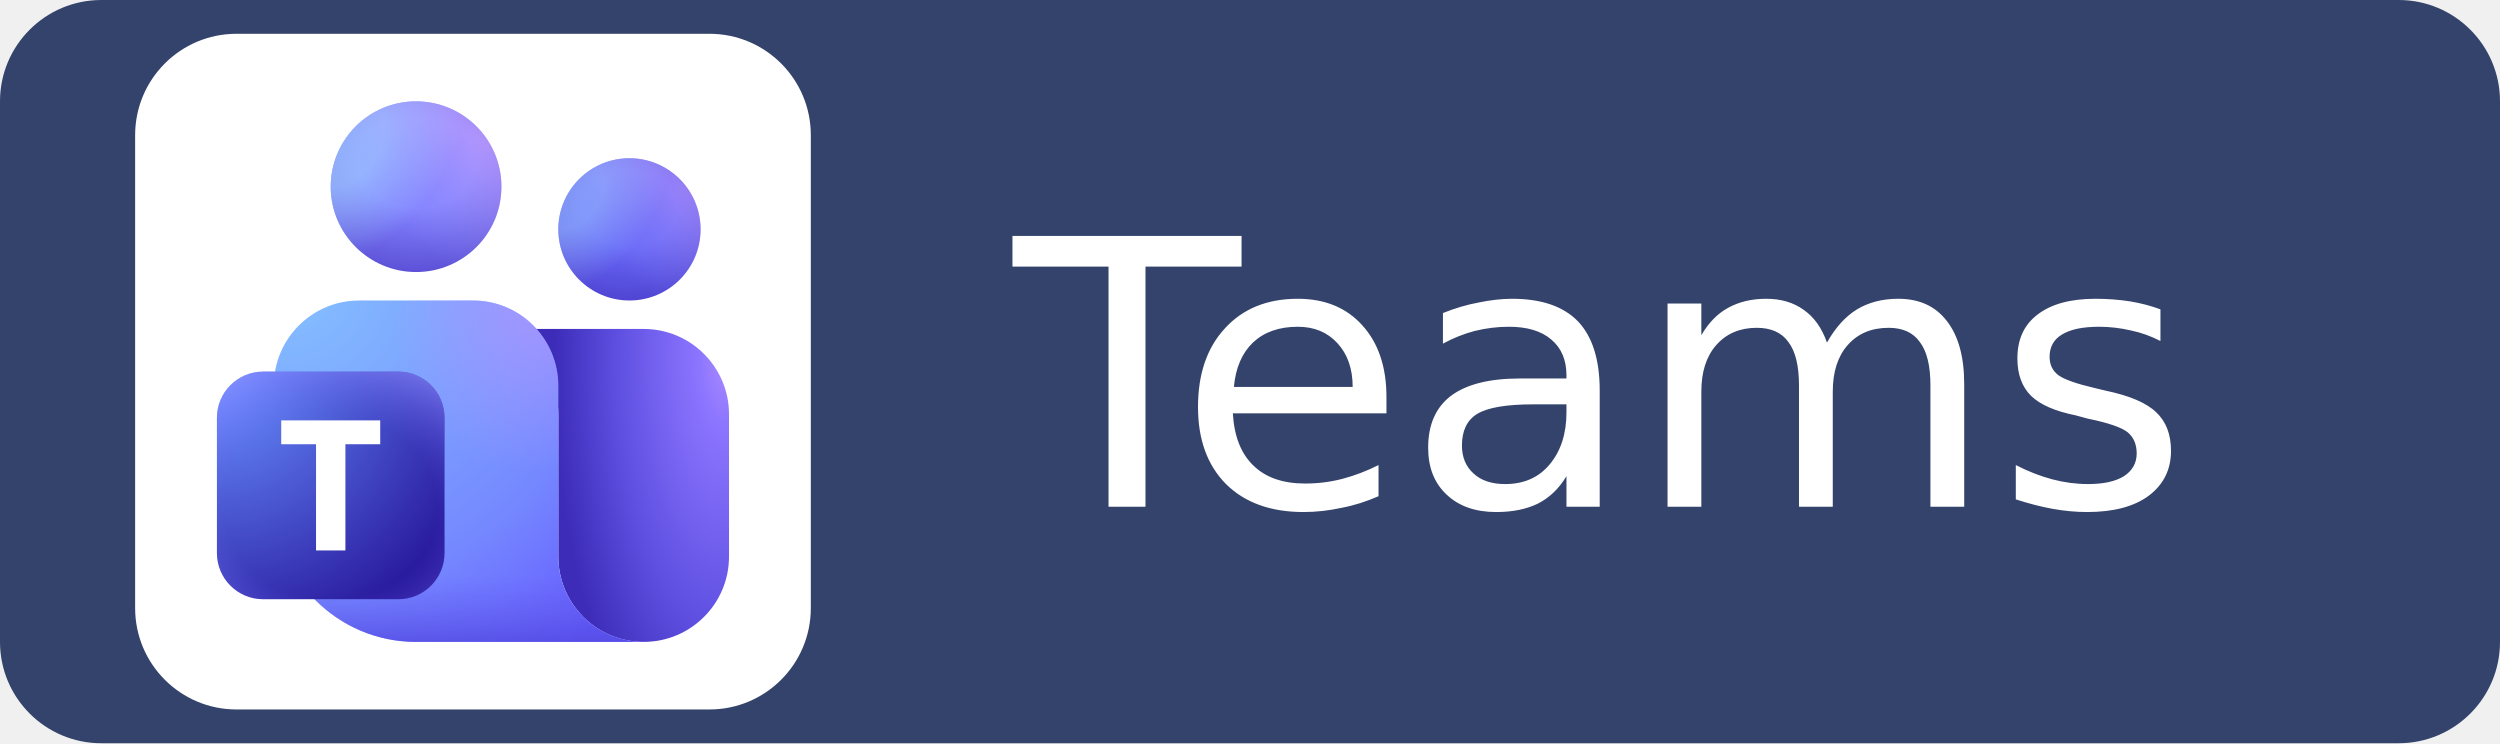
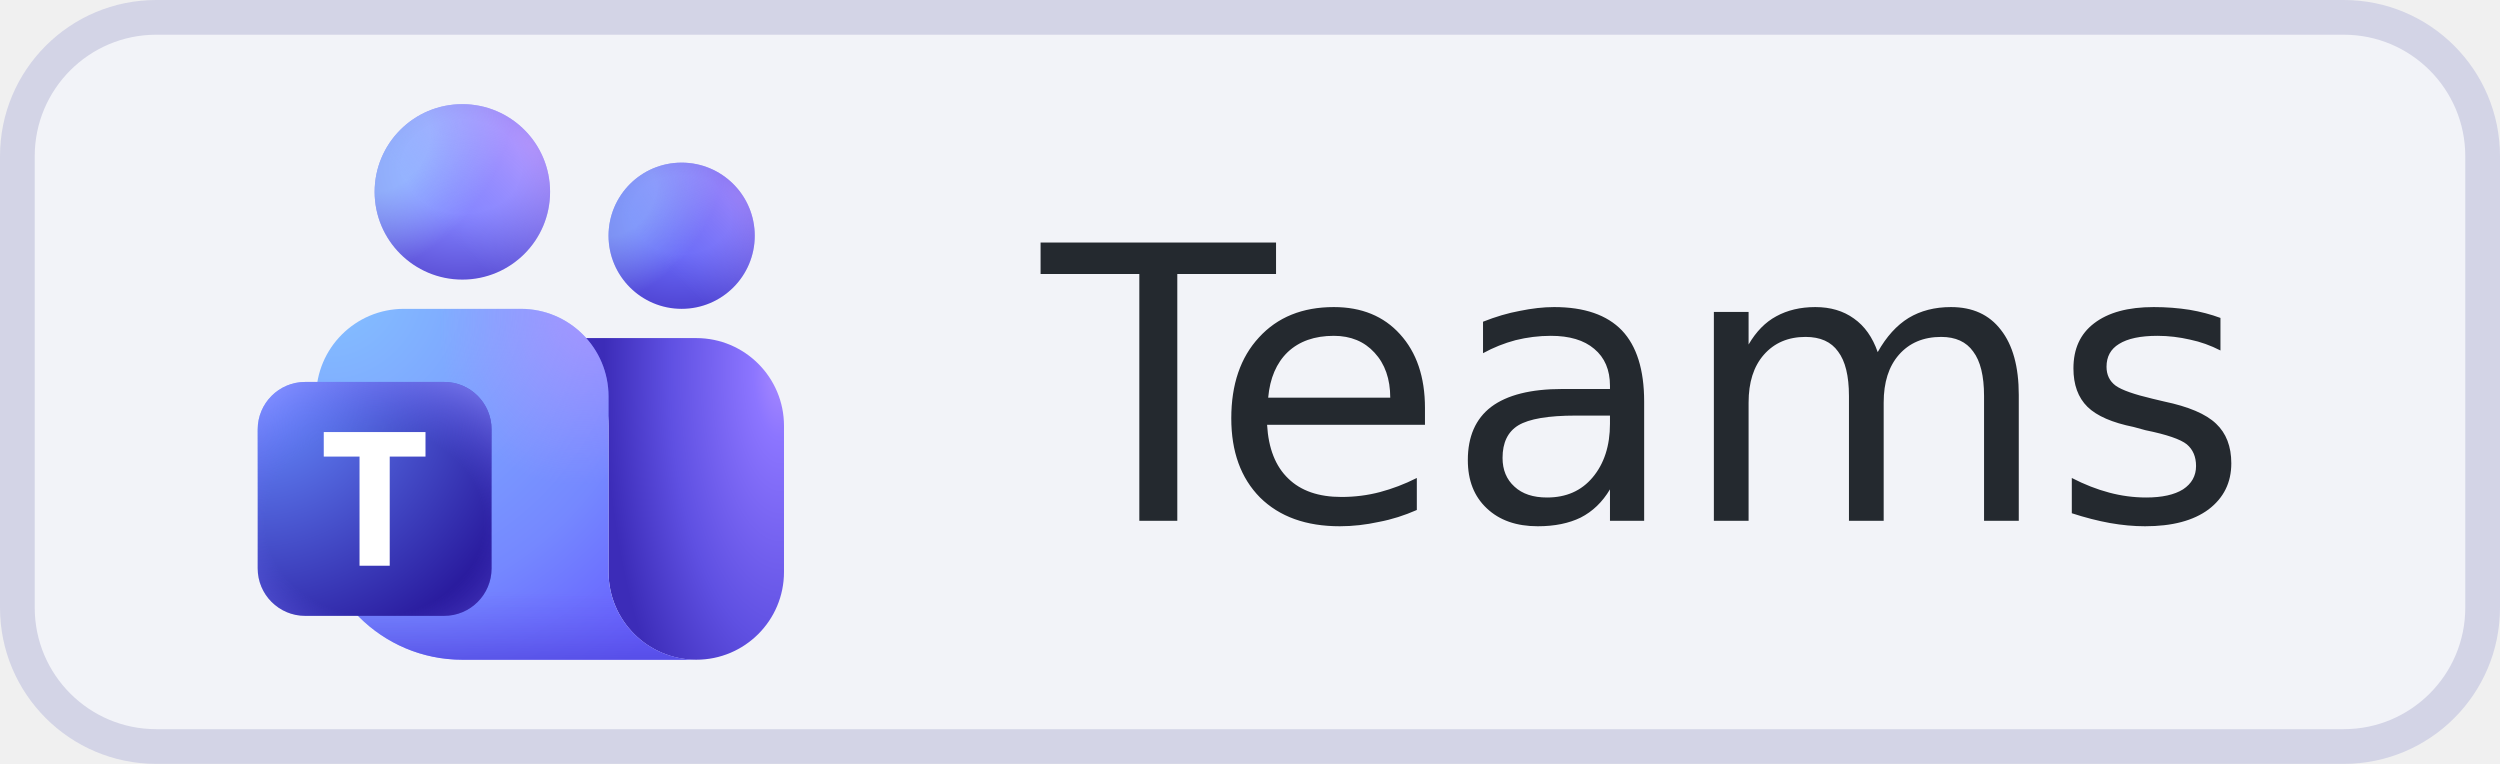
- <svg xmlns="http://www.w3.org/2000/svg" width="74" height="22" role="img" aria-label="Teams">
-   <rect width="74" height="22" rx="3" fill="#33436b" />
-   <rect x="4" y="1" width="20" height="20" rx="3" fill="#fff" />
-   <svg fill="none" viewBox="4 4 36 38" x="6" y="3" width="16" height="16">
+ <svg xmlns="http://www.w3.org/2000/svg" width="72" height="22" role="img" aria-label="Teams">
+   <rect x=".5" y=".5" width="71" height="21" rx="4" fill="#f2f3f8" stroke="#d3d4e6" />
+   <svg fill="none" viewBox="4 4 36 38" x="7" y="3" width="16" height="16">
    <path fill="url(#a)" d="M22 20h12c3.314 0 6 2.686 6 6v10c0 3.314-2.686 6-6 6s-6-2.686-6-6V26c0-3.314-2.686-6-6-6" />
    <path fill="url(#b)" d="M8 24c0-3.314 2.686-6 6-6h8c3.314 0 6 2.686 6 6v12c0 3.314 2.686 6 6 6l-16-0c-5.523 0-10-4.477-10-10z" />
    <path fill="url(#c)" fill-opacity=".7" d="M8 24c0-3.314 2.686-6 6-6h8c3.314 0 6 2.686 6 6v12c0 3.314 2.686 6 6 6l-16-0c-5.523 0-10-4.477-10-10z" />
    <path fill="url(#d)" fill-opacity=".7" d="M8 24c0-3.314 2.686-6 6-6h8c3.314 0 6 2.686 6 6v12c0 3.314 2.686 6 6 6l-16-0c-5.523 0-10-4.477-10-10z" />
    <path fill="url(#e)" d="M33 18c2.761 0 5-2.239 5-5s-2.239-5-5-5-5 2.239-5 5 2.239 5 5 5" />
    <path fill="url(#f)" fill-opacity=".46" d="M33 18c2.761 0 5-2.239 5-5s-2.239-5-5-5-5 2.239-5 5 2.239 5 5 5" />
    <path fill="url(#g)" fill-opacity=".4" d="M33 18c2.761 0 5-2.239 5-5s-2.239-5-5-5-5 2.239-5 5 2.239 5 5 5" />
    <path fill="url(#h)" d="M18 16c3.314 0 6-2.686 6-6 0-3.314-2.686-6-6-6s-6 2.686-6 6c0 3.314 2.686 6 6 6" />
    <path fill="url(#i)" fill-opacity=".6" d="M18 16c3.314 0 6-2.686 6-6 0-3.314-2.686-6-6-6s-6 2.686-6 6c0 3.314 2.686 6 6 6" />
    <path fill="url(#j)" fill-opacity=".5" d="M18 16c3.314 0 6-2.686 6-6 0-3.314-2.686-6-6-6s-6 2.686-6 6c0 3.314 2.686 6 6 6" />
    <rect width="16" height="16" x="4" y="23" fill="url(#k)" rx="3.25" />
    <rect width="16" height="16" x="4" y="23" fill="url(#l)" fill-opacity=".7" rx="3.25" />
    <path fill="#fff" d="M15.479 28.105h-2.447v7.466h-2.065v-7.466H8.52v-1.677h6.959z" />
    <defs>
      <radialGradient id="a" cx="0" cy="0" r="1" gradientTransform="matrix(13.4784 0 0 33.2694 39.7967 22.1739)" gradientUnits="userSpaceOnUse">
        <stop stop-color="#a98aff" />
        <stop offset=".14" stop-color="#8c75ff" />
        <stop offset=".565" stop-color="#5f50e2" />
        <stop offset=".9" stop-color="#3c2cb8" />
      </radialGradient>
      <radialGradient id="b" cx="0" cy="0" r="1" gradientTransform="rotate(68.1539 -7.715661 14.71356)scale(32.752 33.1231)" gradientUnits="userSpaceOnUse">
        <stop stop-color="#85c2ff" />
        <stop offset=".69" stop-color="#7588ff" />
        <stop offset="1" stop-color="#6459fe" />
      </radialGradient>
      <radialGradient id="d" cx="0" cy="0" r="1" gradientTransform="rotate(113.326 8.092853 17.64475)scale(19.2186 15.4273)" gradientUnits="userSpaceOnUse">
        <stop stop-color="#bd96ff" />
        <stop offset=".687" stop-color="#bd96ff" stop-opacity="0" />
      </radialGradient>
      <radialGradient id="e" cx="0" cy="0" r="1" gradientTransform="matrix(0 -10 12.6216 0 32.9999 11.5714)" gradientUnits="userSpaceOnUse">
        <stop offset=".268" stop-color="#6868f7" />
        <stop offset="1" stop-color="#3923b1" />
      </radialGradient>
      <radialGradient id="f" cx="0" cy="0" r="1" gradientTransform="rotate(40.0516 -.03068196 44.87291)scale(7.14629 10.3363)" gradientUnits="userSpaceOnUse">
        <stop offset=".271" stop-color="#a1d3ff" />
        <stop offset=".813" stop-color="#a1d3ff" stop-opacity="0" />
      </radialGradient>
      <radialGradient id="g" cx="0" cy="0" r="1" gradientTransform="rotate(-41.6581 32.118 -43.41948)scale(8.51275 20.8824)" gradientUnits="userSpaceOnUse">
        <stop stop-color="#e3acfd" />
        <stop offset=".816" stop-color="#9fa2ff" stop-opacity="0" />
      </radialGradient>
      <radialGradient id="h" cx="0" cy="0" r="1" gradientTransform="matrix(0 -12 15.146 0 17.9999 8.28571)" gradientUnits="userSpaceOnUse">
        <stop offset=".268" stop-color="#8282ff" />
        <stop offset="1" stop-color="#3923b1" />
      </radialGradient>
      <radialGradient id="i" cx="0" cy="0" r="1" gradientTransform="rotate(40.0516 -3.154651 21.41641)scale(8.57554 12.4035)" gradientUnits="userSpaceOnUse">
        <stop offset=".271" stop-color="#a1d3ff" />
        <stop offset=".813" stop-color="#a1d3ff" stop-opacity="0" />
      </radialGradient>
      <radialGradient id="j" cx="0" cy="0" r="1" gradientTransform="rotate(-41.6581 20.3818 -26.51566)scale(10.2153 25.0589)" gradientUnits="userSpaceOnUse">
        <stop stop-color="#e3acfd" />
        <stop offset=".816" stop-color="#9fa2ff" stop-opacity="0" />
      </radialGradient>
      <radialGradient id="k" cx="0" cy="0" r="1" gradientTransform="rotate(45 -25.76346 16.32843)scale(22.6274)" gradientUnits="userSpaceOnUse">
        <stop offset=".047" stop-color="#688eff" />
        <stop offset=".947" stop-color="#230f94" />
      </radialGradient>
      <radialGradient id="l" cx="0" cy="0" r="1" gradientTransform="matrix(0 11.2 -13.0702 0 12 32.6)" gradientUnits="userSpaceOnUse">
        <stop offset=".571" stop-color="#6965f6" stop-opacity="0" />
        <stop offset="1" stop-color="#8f8fff" />
      </radialGradient>
      <linearGradient id="c" x1="20.594" x2="20.594" y1="18" y2="42" gradientUnits="userSpaceOnUse">
        <stop offset=".801" stop-color="#6864f6" stop-opacity="0" />
        <stop offset="1" stop-color="#5149de" />
      </linearGradient>
    </defs>
  </svg>
-   <text x="30" y="15" fill="#fff" font-family="Verdana,DejaVu Sans,sans-serif" font-size="11">Teams</text>
+   <text x="30" y="15" fill="#24292f" font-family="Verdana,DejaVu Sans,sans-serif" font-size="11">Teams</text>
</svg>
